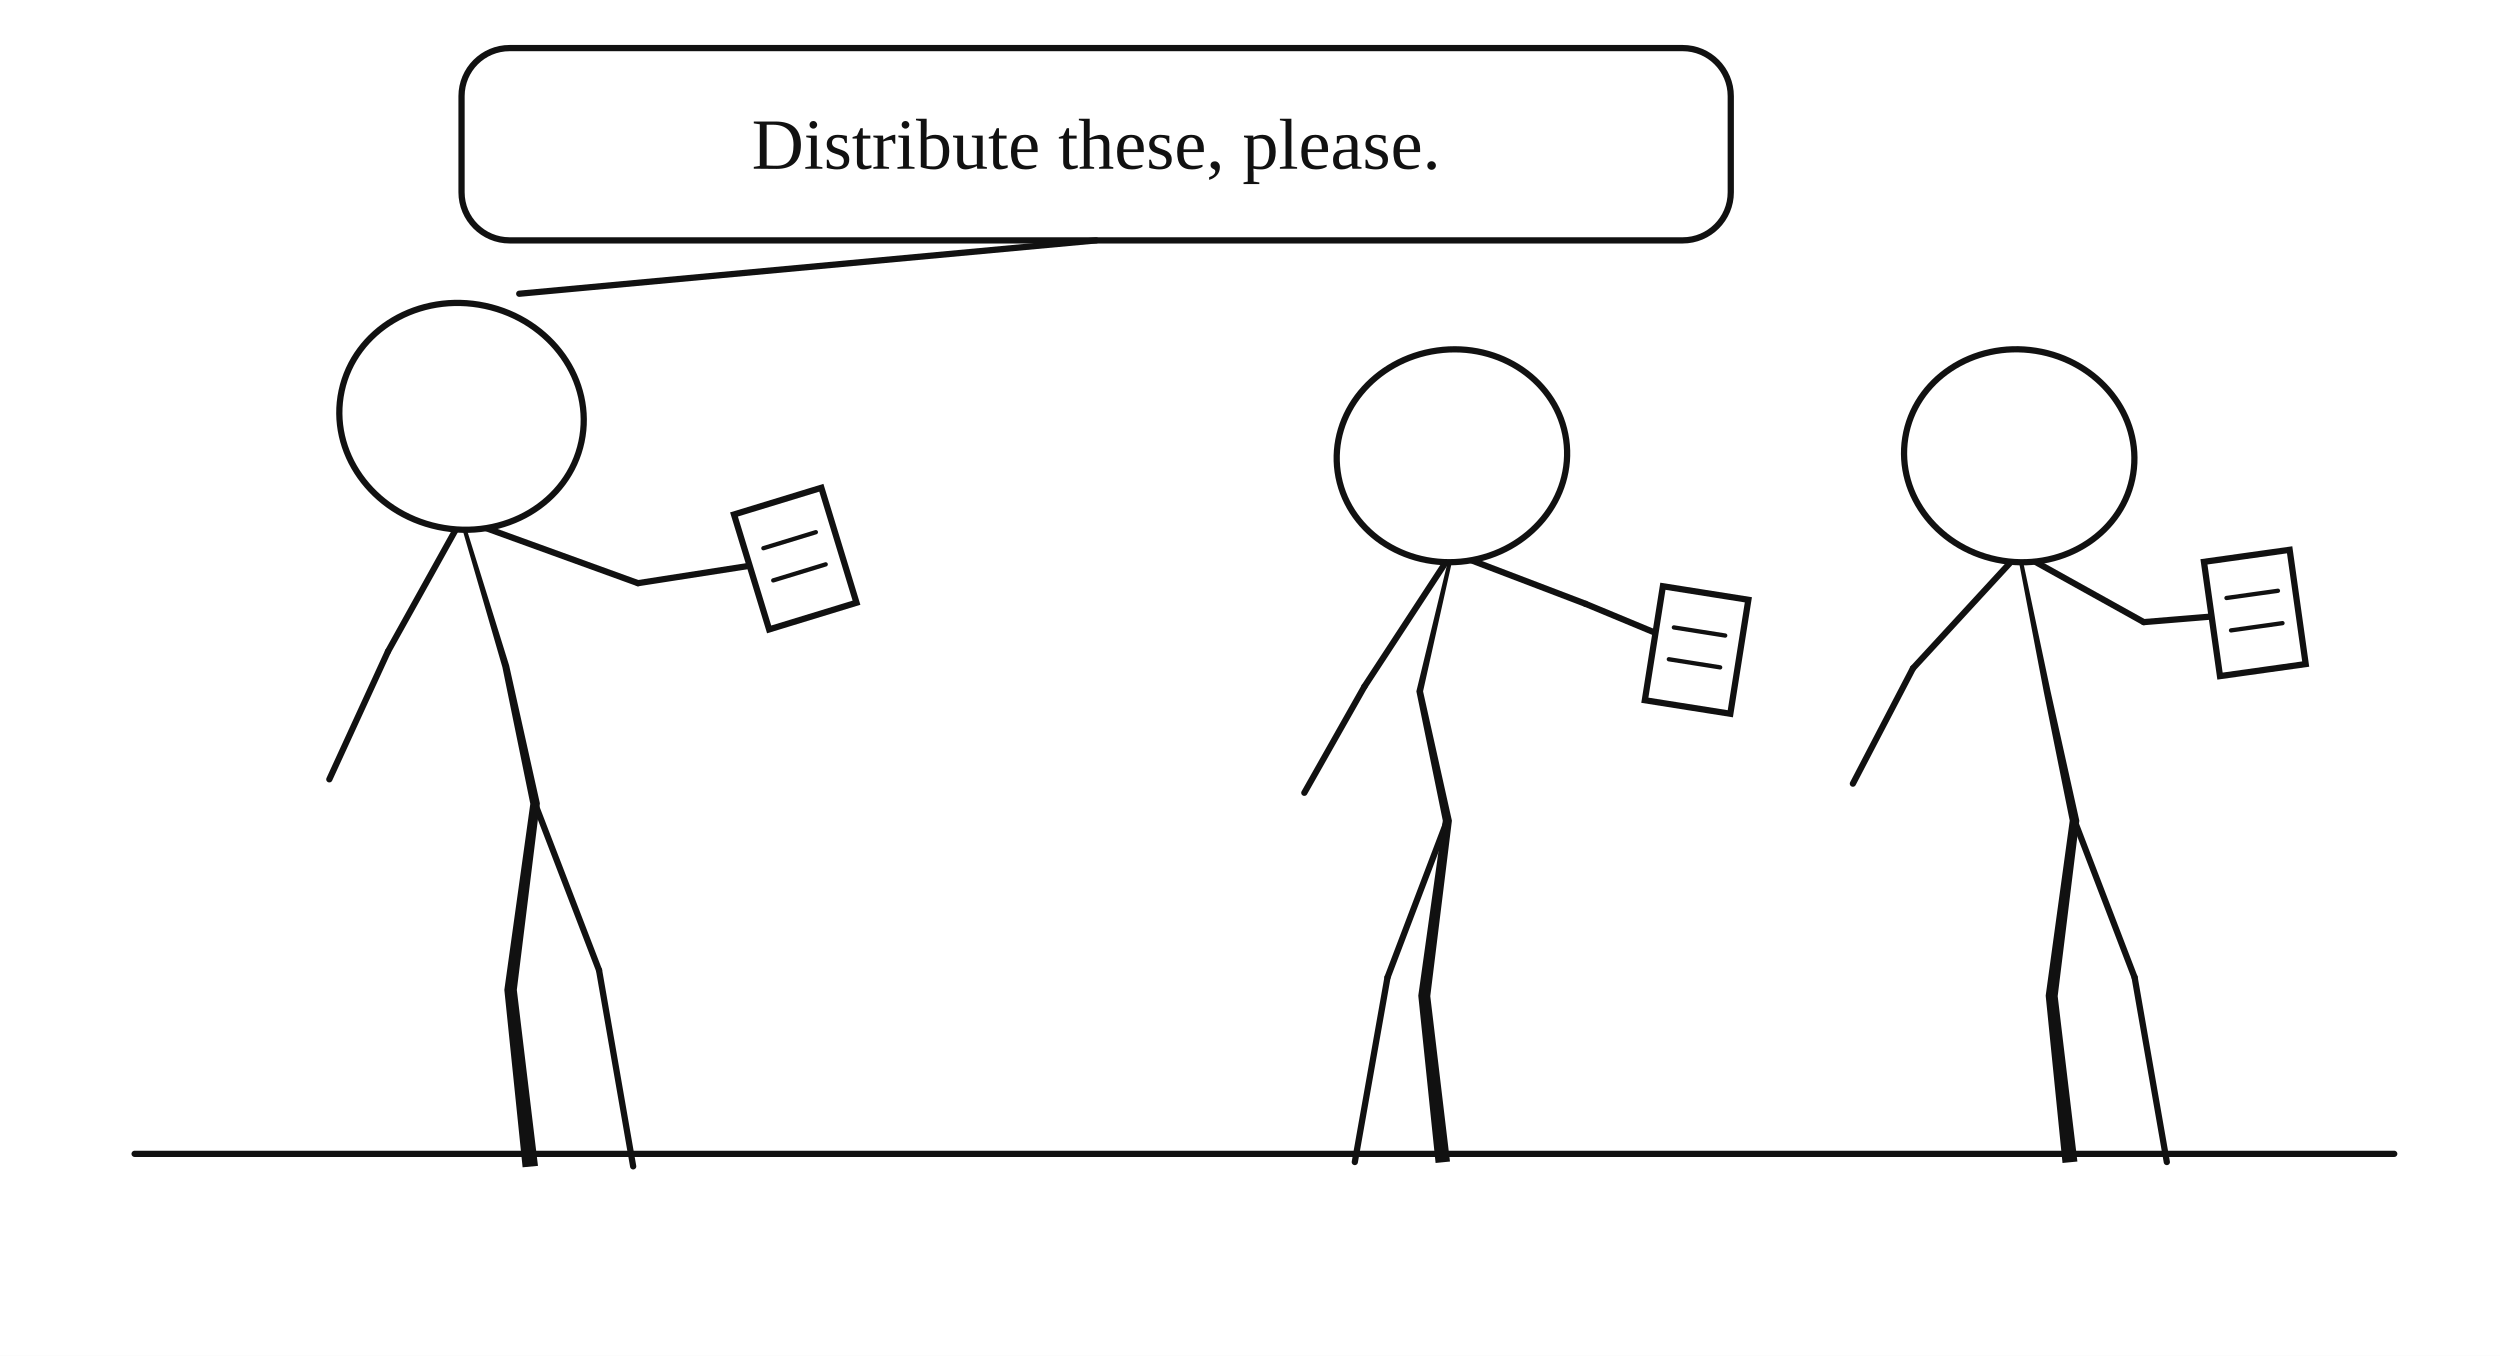
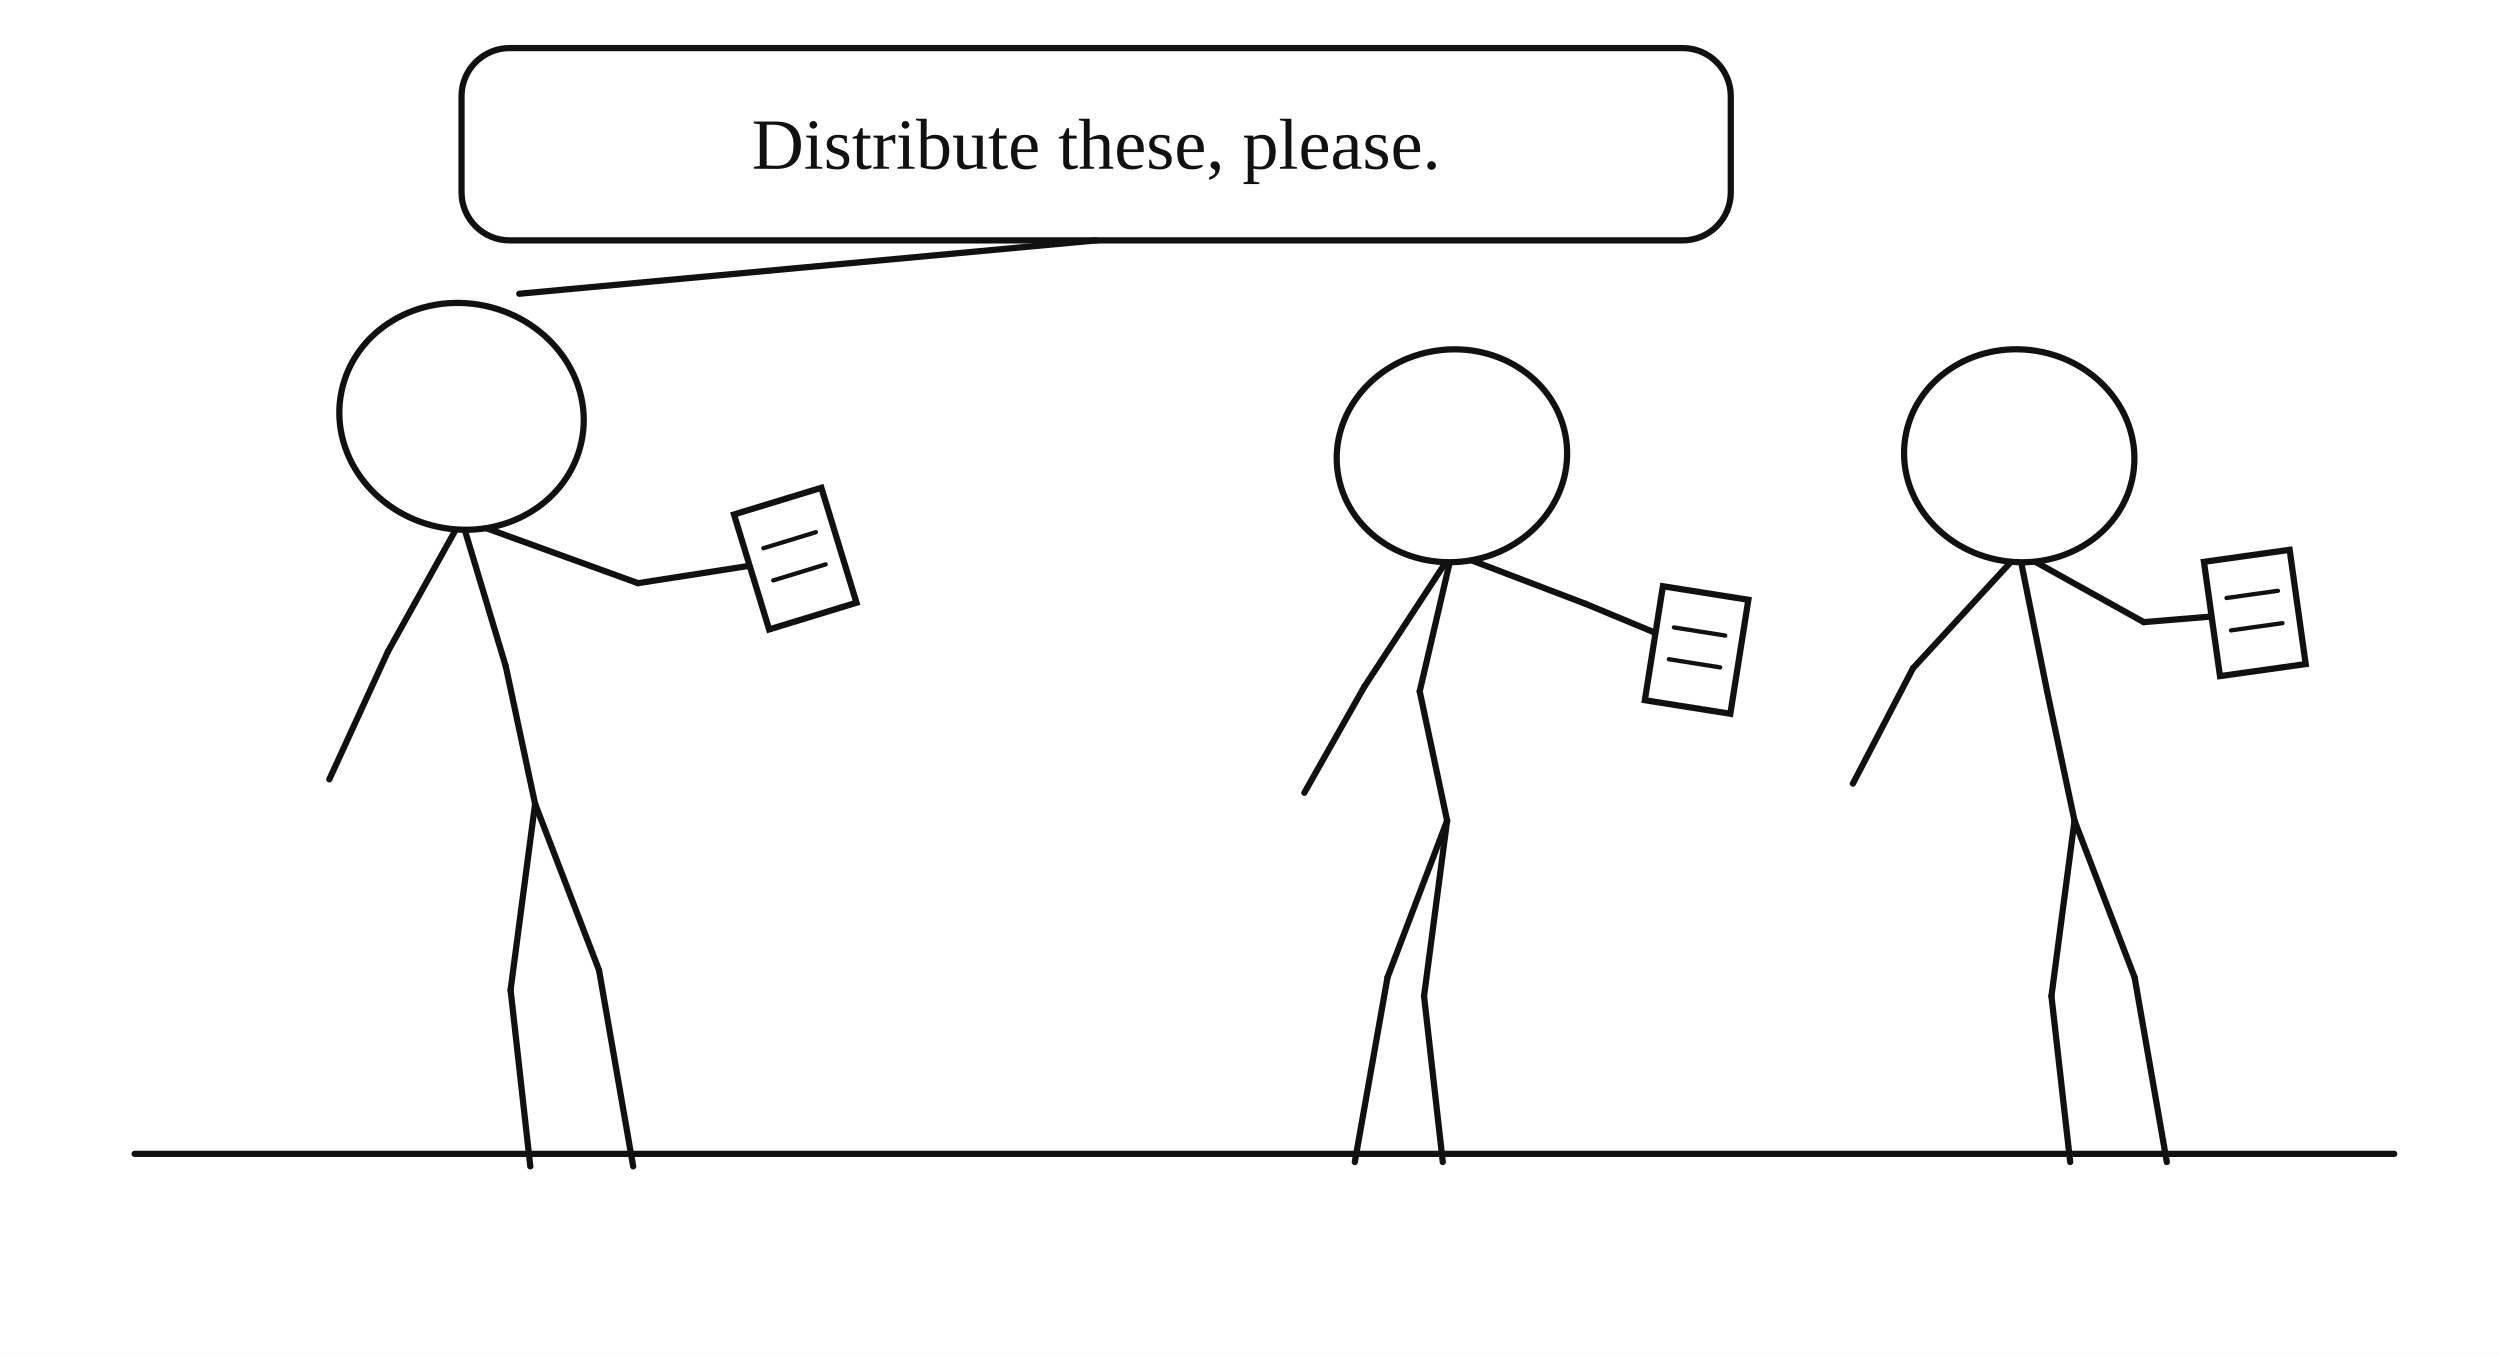
<svg xmlns="http://www.w3.org/2000/svg" width="520" height="282" viewBox="0 0 520 282" role="img" aria-label="A teacher handing one worksheet to each of two students">
  <rect width="520" height="282" fill="#fff" />
-   <path d="M95.6,108.1 L104.5,138.8 L110.3,167.2 L104.9,205.9 L108.7,242.8 L111.9,242.5 L107.5,205.9 L112.3,167.1 L105.9,138.4 L96.4,107.9 Z" fill="#111" />
+   <line x1="96.0" y1="108.0" x2="105.2" y2="138.6" stroke="#111" stroke-width="1.3" stroke-linecap="round" />
+   <line x1="105.2" y1="138.6" x2="111.3" y2="167.2" stroke="#111" stroke-width="1.3" stroke-linecap="round" />
+   <line x1="111.3" y1="167.2" x2="106.2" y2="205.9" stroke="#111" stroke-width="1.3" stroke-linecap="round" />
+   <line x1="106.2" y1="205.9" x2="110.3" y2="242.6" stroke="#111" stroke-width="1.3" stroke-linecap="round" />
  <line x1="111.3" y1="167.2" x2="124.6" y2="201.8" stroke="#111" stroke-width="1.3" stroke-linecap="round" />
  <line x1="124.6" y1="201.8" x2="131.7" y2="242.6" stroke="#111" stroke-width="1.3" stroke-linecap="round" />
  <line x1="96.0" y1="108.0" x2="80.7" y2="135.5" stroke="#111" stroke-width="1.3" stroke-linecap="round" />
  <line x1="80.7" y1="135.5" x2="68.5" y2="162.1" stroke="#111" stroke-width="1.3" stroke-linecap="round" />
  <line x1="96.0" y1="108.0" x2="132.7" y2="121.3" stroke="#111" stroke-width="1.3" stroke-linecap="round" />
  <line x1="132.7" y1="121.3" x2="165.4" y2="116.2" stroke="#111" stroke-width="1.3" stroke-linecap="round" />
  <ellipse cx="96.0" cy="86.6" rx="25.5" ry="23.5" transform="rotate(12 96.0 86.6)" fill="#fff" stroke="#111" stroke-width="1.3" />
  <g transform="rotate(-17 165.36 116.16)">
    <rect x="155.9" y="103.7" width="19" height="25" fill="#fff" stroke="#111" stroke-width="1.3" />
    <line x1="159.7" y1="112.2" x2="171.1" y2="112.2" stroke="#111" stroke-width="0.9" stroke-linecap="round" />
    <line x1="159.7" y1="119.2" x2="171.1" y2="119.2" stroke="#111" stroke-width="0.9" stroke-linecap="round" />
  </g>
  <rect x="96.0" y="10.0" width="264" height="40" rx="10" fill="#fff" stroke="#111" stroke-width="1.3" />
  <line x1="228.0" y1="50.0" x2="108.0" y2="61.1" stroke="#111" stroke-width="1.3" stroke-linecap="round" />
  <text x="228.0" y="35.1" font-family="Georgia,'Times New Roman',serif" font-size="15" font-weight="normal" text-anchor="middle" fill="#111">Distribute these, please.</text>
-   <path d="M301.6,114.9 L294.6,143.8 L300.1,170.7 L295.0,207.1 L298.6,241.9 L301.6,241.6 L297.5,207.2 L302.0,170.7 L296.0,143.8 L302.4,115.1 Z" fill="#111" />
+   <line x1="302.0" y1="115.0" x2="295.3" y2="143.8" stroke="#111" stroke-width="1.3" stroke-linecap="round" />
+   <line x1="295.3" y1="143.8" x2="301.0" y2="170.7" stroke="#111" stroke-width="1.3" stroke-linecap="round" />
+   <line x1="301.0" y1="170.7" x2="296.2" y2="207.2" stroke="#111" stroke-width="1.3" stroke-linecap="round" />
+   <line x1="296.2" y1="207.2" x2="300.1" y2="241.7" stroke="#111" stroke-width="1.3" stroke-linecap="round" />
  <line x1="301.0" y1="170.7" x2="288.6" y2="203.3" stroke="#111" stroke-width="1.3" stroke-linecap="round" />
  <line x1="288.6" y1="203.3" x2="281.8" y2="241.7" stroke="#111" stroke-width="1.3" stroke-linecap="round" />
  <line x1="302.0" y1="115.0" x2="283.8" y2="142.8" stroke="#111" stroke-width="1.3" stroke-linecap="round" />
  <line x1="283.8" y1="142.8" x2="271.3" y2="164.9" stroke="#111" stroke-width="1.3" stroke-linecap="round" />
  <line x1="302.0" y1="115.0" x2="329.8" y2="125.6" stroke="#111" stroke-width="1.3" stroke-linecap="round" />
  <line x1="329.8" y1="125.6" x2="352.9" y2="135.2" stroke="#111" stroke-width="1.3" stroke-linecap="round" />
  <ellipse cx="302.0" cy="94.8" rx="24.0" ry="22.1" transform="rotate(-8 302.0 94.8)" fill="#fff" stroke="#111" stroke-width="1.3" />
  <g transform="rotate(9 352.88 135.16)">
    <rect x="343.9" y="123.2" width="18" height="24" fill="#fff" stroke="#111" stroke-width="1.3" />
    <line x1="347.5" y1="131.3" x2="358.3" y2="131.3" stroke="#111" stroke-width="0.9" stroke-linecap="round" />
    <line x1="347.5" y1="138.0" x2="358.3" y2="138.0" stroke="#111" stroke-width="0.9" stroke-linecap="round" />
  </g>
-   <path d="M419.6,115.1 L425.1,143.9 L430.5,170.7 L425.5,207.1 L429.0,241.9 L432.1,241.6 L428.0,207.2 L432.5,170.7 L426.5,143.7 L420.4,114.9 Z" fill="#111" />
+   <line x1="420.0" y1="115.0" x2="425.8" y2="143.8" stroke="#111" stroke-width="1.3" stroke-linecap="round" />
+   <line x1="425.8" y1="143.8" x2="431.5" y2="170.7" stroke="#111" stroke-width="1.3" stroke-linecap="round" />
+   <line x1="431.5" y1="170.7" x2="426.7" y2="207.2" stroke="#111" stroke-width="1.3" stroke-linecap="round" />
+   <line x1="426.7" y1="207.2" x2="430.6" y2="241.7" stroke="#111" stroke-width="1.3" stroke-linecap="round" />
  <line x1="431.5" y1="170.7" x2="444.0" y2="203.3" stroke="#111" stroke-width="1.3" stroke-linecap="round" />
  <line x1="444.0" y1="203.3" x2="450.7" y2="241.7" stroke="#111" stroke-width="1.3" stroke-linecap="round" />
  <line x1="420.0" y1="115.0" x2="397.9" y2="139.0" stroke="#111" stroke-width="1.3" stroke-linecap="round" />
  <line x1="397.9" y1="139.0" x2="385.4" y2="163.0" stroke="#111" stroke-width="1.3" stroke-linecap="round" />
  <line x1="420.0" y1="115.0" x2="445.9" y2="129.4" stroke="#111" stroke-width="1.3" stroke-linecap="round" />
  <line x1="445.9" y1="129.4" x2="469.0" y2="127.5" stroke="#111" stroke-width="1.3" stroke-linecap="round" />
  <ellipse cx="420.0" cy="94.8" rx="24.0" ry="22.1" transform="rotate(9 420.0 94.8)" fill="#fff" stroke="#111" stroke-width="1.3" />
  <g transform="rotate(-8 468.96 127.48)">
    <rect x="460.0" y="115.5" width="18" height="24" fill="#fff" stroke="#111" stroke-width="1.3" />
    <line x1="463.6" y1="123.6" x2="474.4" y2="123.6" stroke="#111" stroke-width="0.9" stroke-linecap="round" />
    <line x1="463.6" y1="130.4" x2="474.4" y2="130.4" stroke="#111" stroke-width="0.9" stroke-linecap="round" />
  </g>
  <line x1="28.0" y1="240.0" x2="498.0" y2="240.0" stroke="#111" stroke-width="1.3" stroke-linecap="round" />
</svg>
